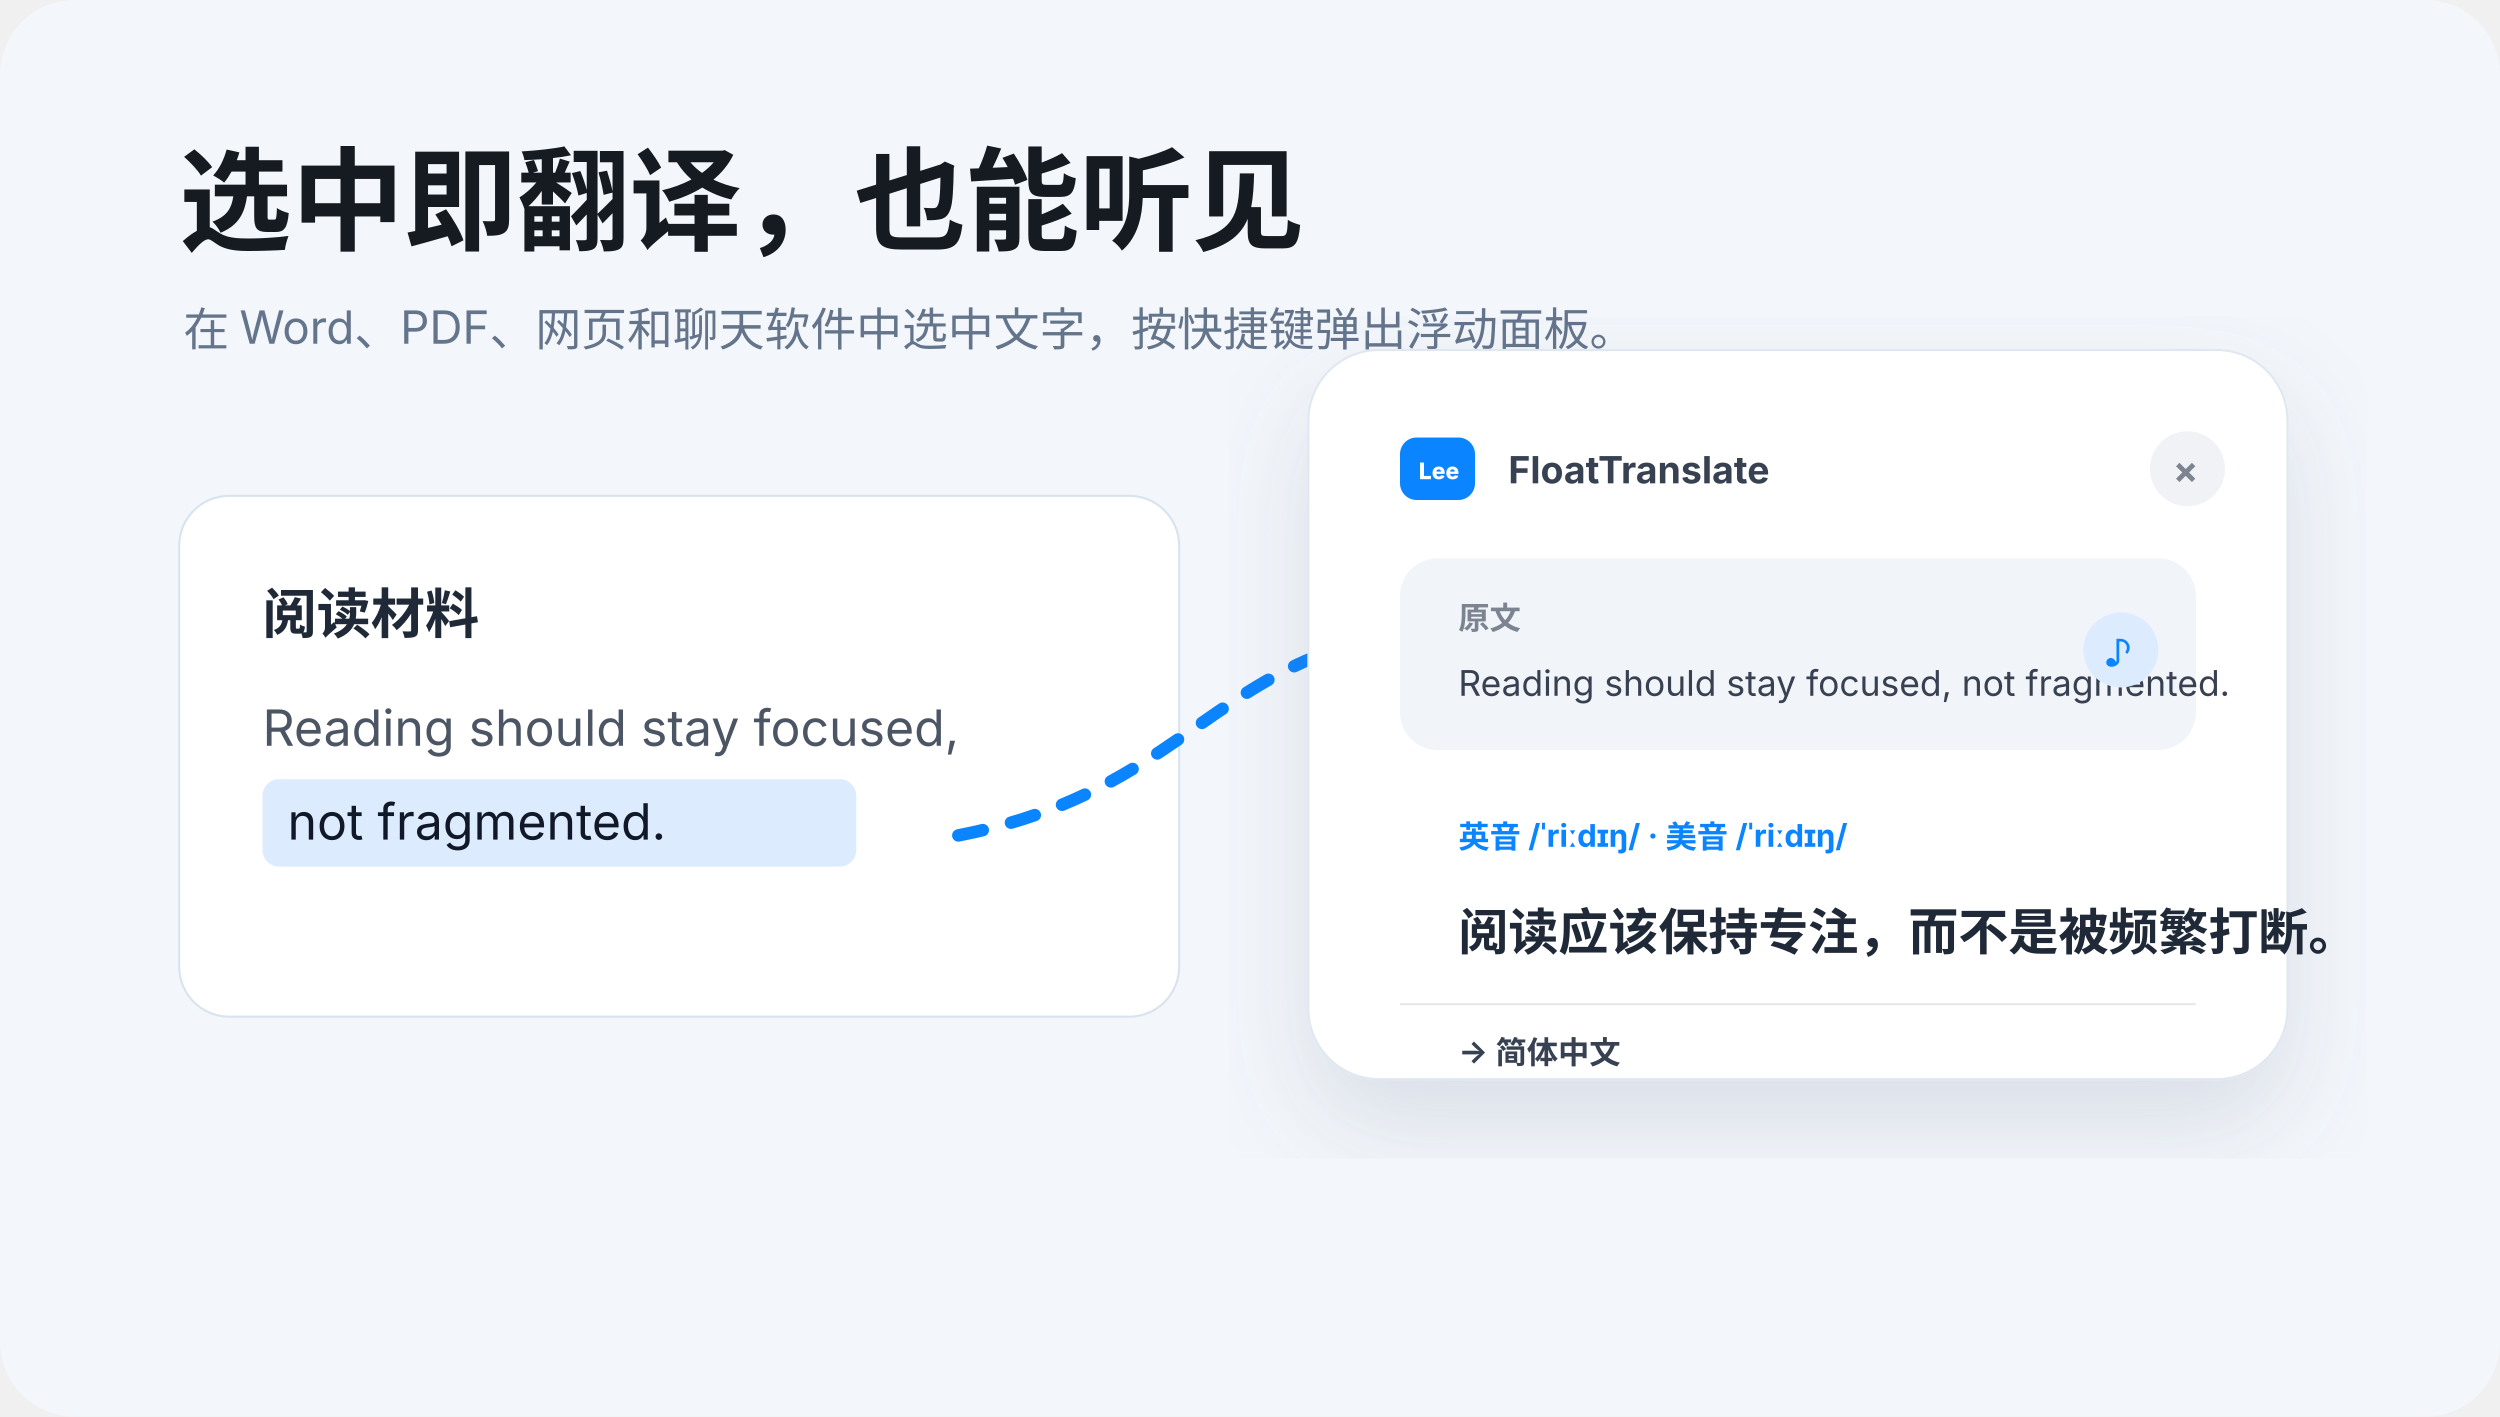
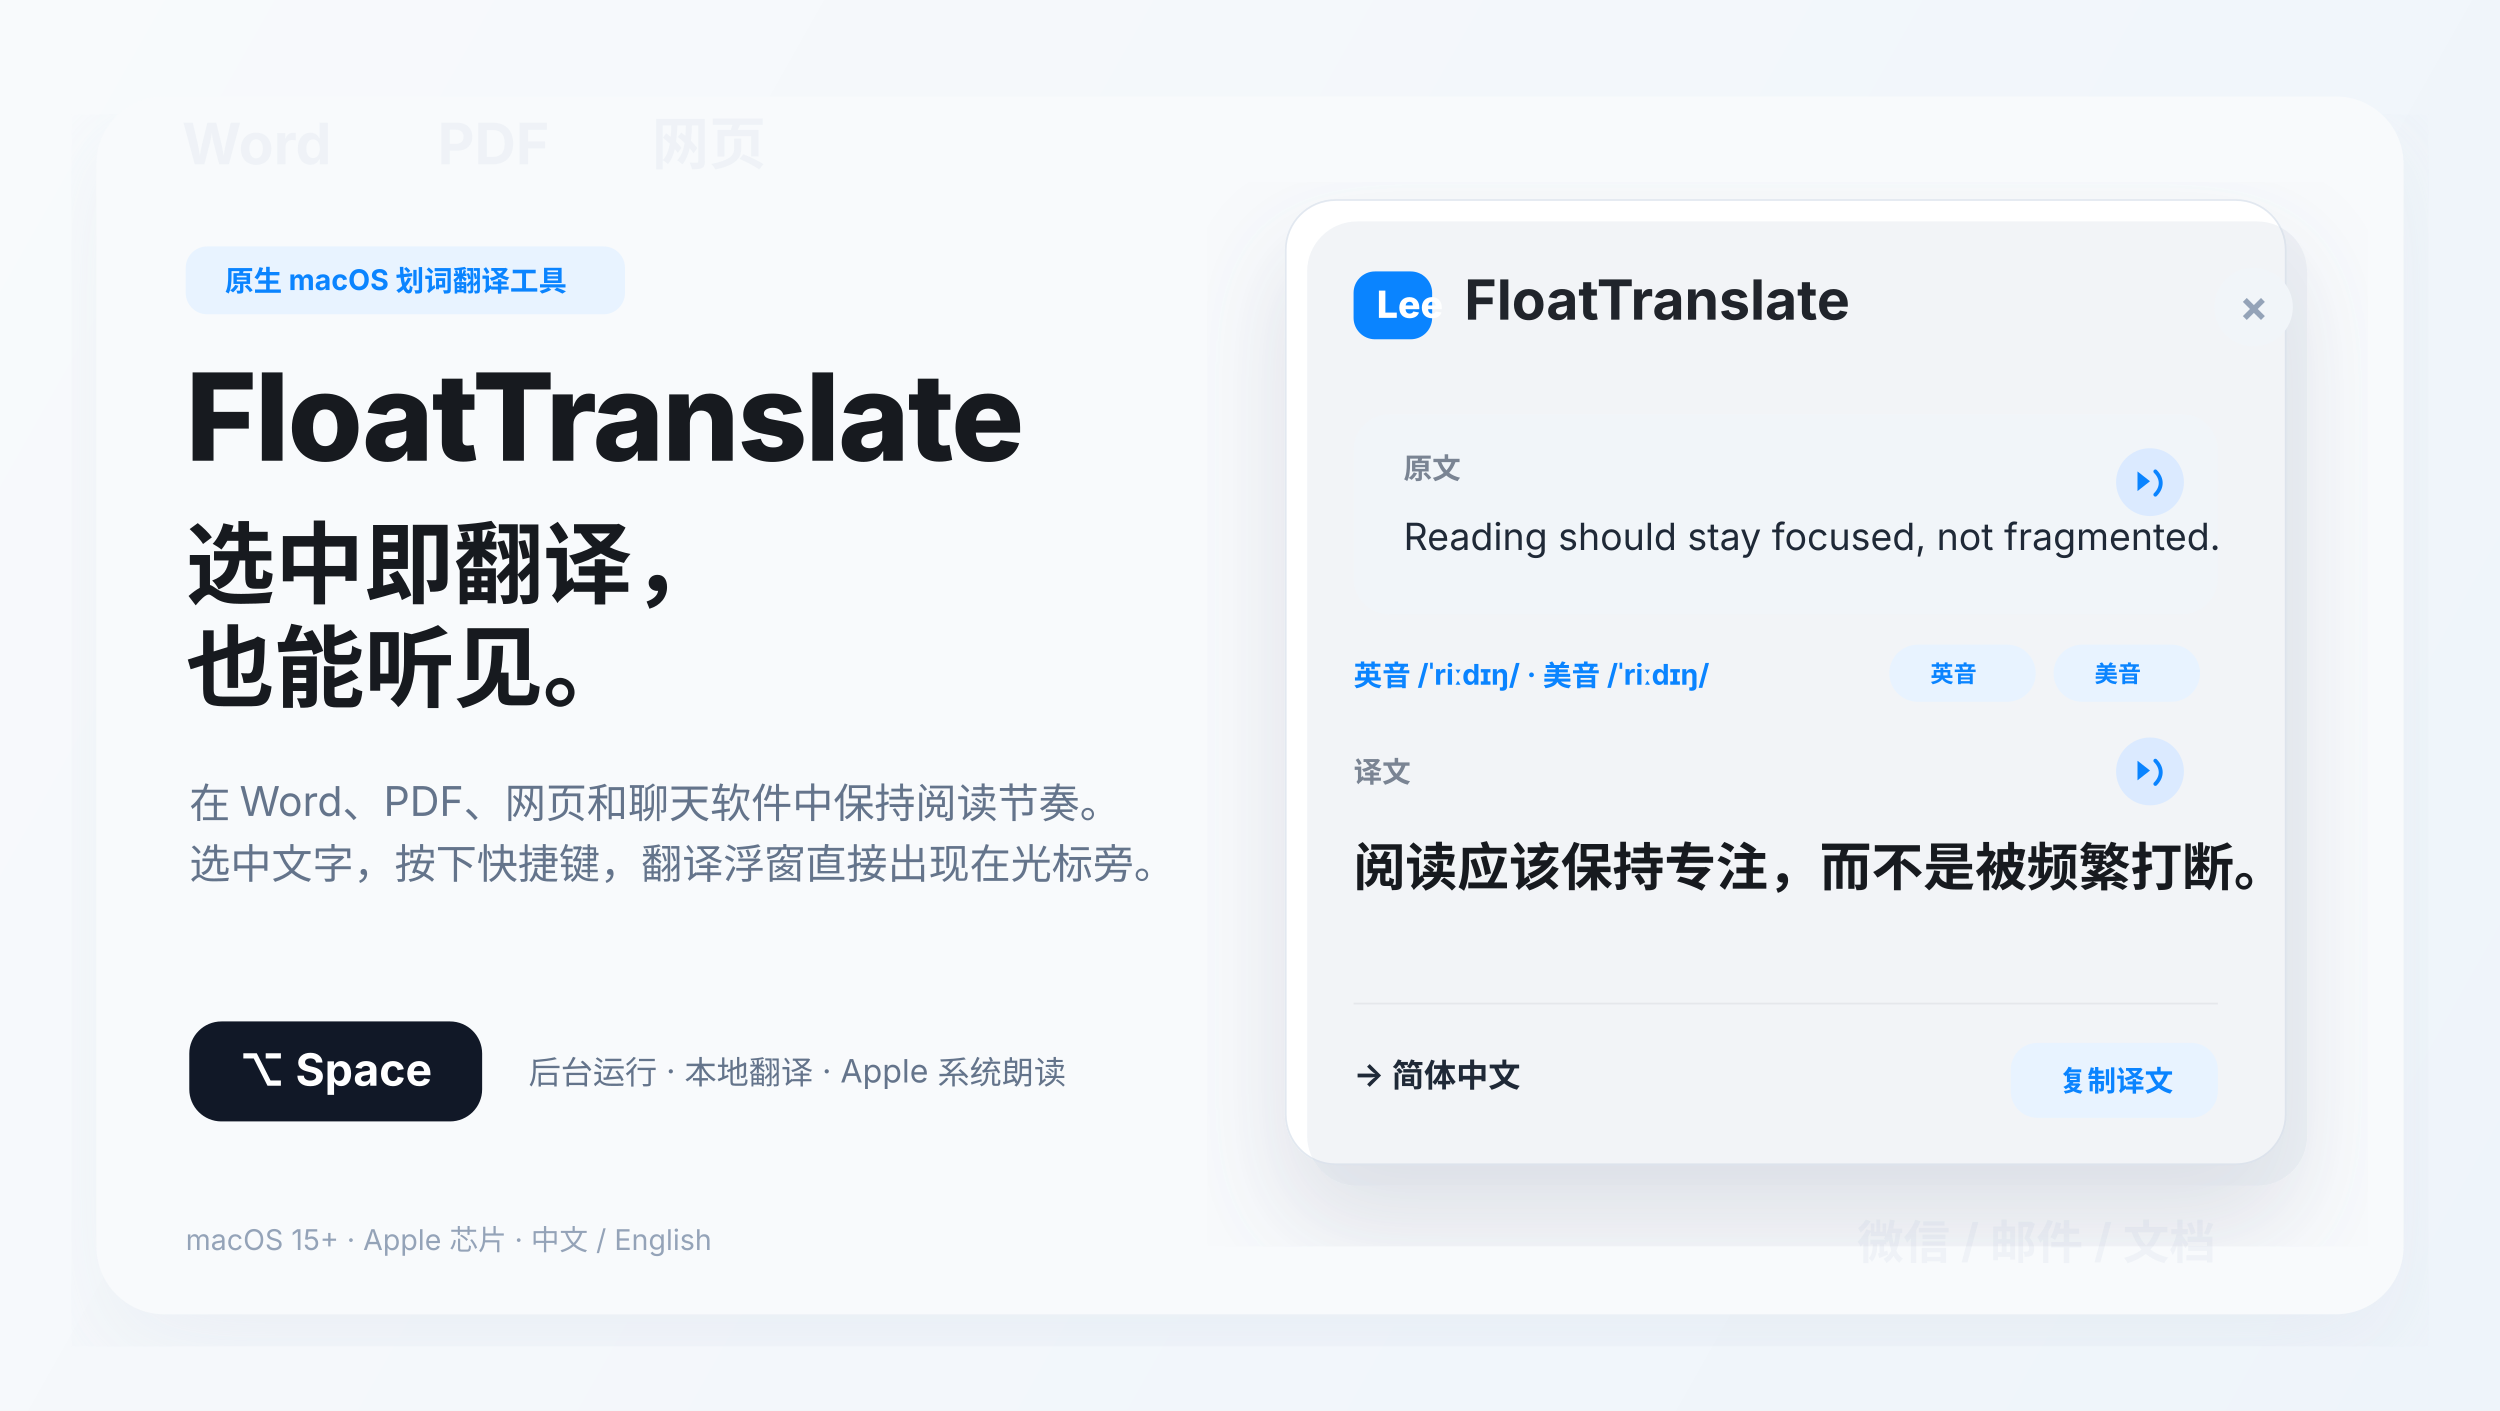
- <svg xmlns="http://www.w3.org/2000/svg" width="1200" height="680" viewBox="0 0 1200 680" fill="none">
-   <rect width="1200" height="680" rx="36" fill="#F3F7FB" />
-   <text x="86" y="116" font-family="-apple-system,BlinkMacSystemFont,Segoe UI,sans-serif" font-size="54" font-weight="800" fill="#161B22">选中即翻译，也能听见</text>
-   <text x="88" y="166" font-family="-apple-system,BlinkMacSystemFont,Segoe UI,sans-serif" font-size="22" fill="#64748B">在 Word、PDF、网页和聊天软件中选中文字，按快捷键弹出浮动面板。</text>
-   <rect x="86" y="238" width="480" height="250" rx="24" fill="white" stroke="#D8E3EF" />
-   <text x="126" y="304" font-family="-apple-system,BlinkMacSystemFont,Segoe UI,sans-serif" font-size="26" font-weight="700" fill="#1F2937">阅读材料</text>
-   <text x="126" y="358" font-family="-apple-system,BlinkMacSystemFont,Segoe UI,sans-serif" font-size="24" fill="#4B5563">Reading should stay focused,</text>
-   <rect x="126" y="374" width="285" height="42" rx="8" fill="#DDEBFF" />
-   <text x="138" y="403" font-family="-apple-system,BlinkMacSystemFont,Segoe UI,sans-serif" font-size="24" fill="#111827">not fragmented.</text>
-   <path d="M460 401 C548 384 575 338 632 315" stroke="#0A84FF" stroke-width="6" stroke-linecap="round" stroke-dasharray="12 14" />
-   <rect x="628" y="168" width="470" height="350" rx="34" fill="white" stroke="#DFE7F0" filter="url(#shadow)" />
-   <rect x="672" y="210" width="36" height="30" rx="8" fill="#0A84FF" />
-   <text x="681" y="230" font-family="-apple-system,BlinkMacSystemFont,Segoe UI,sans-serif" font-size="11" font-weight="800" fill="white">Lee</text>
-   <text x="724" y="232" font-family="-apple-system,BlinkMacSystemFont,Segoe UI,sans-serif" font-size="18" font-weight="700" fill="#374151">FloatTranslate</text>
-   <circle cx="1050" cy="225" r="18" fill="#F0F2F5" />
-   <text x="1043" y="232" font-family="-apple-system,BlinkMacSystemFont,Segoe UI,sans-serif" font-size="18" font-weight="700" fill="#7B8490">×</text>
-   <rect x="672" y="268" width="382" height="92" rx="18" fill="#F1F4F8" />
-   <text x="700" y="302" font-family="-apple-system,BlinkMacSystemFont,Segoe UI,sans-serif" font-size="15" font-weight="700" fill="#7B8490">原文</text>
-   <text x="700" y="334" font-family="-apple-system,BlinkMacSystemFont,Segoe UI,sans-serif" font-size="17" fill="#374151">Reading should stay focused, not fragmented.</text>
-   <circle cx="1018" cy="312" r="18" fill="#DDEBFF" />
-   <text x="1010" y="319" font-family="-apple-system,BlinkMacSystemFont,Segoe UI,sans-serif" font-size="17" fill="#0A84FF">♪</text>
-   <text x="700" y="407" font-family="-apple-system,BlinkMacSystemFont,Segoe UI,sans-serif" font-size="15" font-weight="700" fill="#0A84FF">英音 /ˈriːdɪŋ/ · 美音 /ˈriːdɪŋ/</text>
-   <text x="700" y="456" font-family="-apple-system,BlinkMacSystemFont,Segoe UI,sans-serif" font-size="24" font-weight="700" fill="#1F2937">阅读应该保持专注，而不是被频繁打断。</text>
-   <line x1="672" y1="482" x2="1054" y2="482" stroke="#E5E7EB" />
-   <text x="700" y="510" font-family="-apple-system,BlinkMacSystemFont,Segoe UI,sans-serif" font-size="15" font-weight="700" fill="#374151">→ 简体中文</text>
+ <svg xmlns="http://www.w3.org/2000/svg" width="1400" height="790" viewBox="0 0 1400 790" fill="none">
  <defs>
-     <filter id="shadow" x="590" y="130" width="546" height="426" filterUnits="userSpaceOnUse">
-       <feDropShadow dx="0" dy="22" stdDeviation="24" flood-color="#64748B" flood-opacity="0.18" />
+     <filter id="panelShadow" x="676" y="72" width="650" height="626" filterUnits="userSpaceOnUse" color-interpolation-filters="sRGB">
+       <feDropShadow dx="0" dy="30" stdDeviation="28" flood-color="#64748B" flood-opacity="0.18" />
    </filter>
+     <filter id="softShadow" x="40" y="44" width="1320" height="710" filterUnits="userSpaceOnUse" color-interpolation-filters="sRGB">
+       <feDropShadow dx="0" dy="20" stdDeviation="34" flood-color="#CBD5E1" flood-opacity="0.28" />
+     </filter>
+     <linearGradient id="bg" x1="0" y1="0" x2="1400" y2="790" gradientUnits="userSpaceOnUse">
+       <stop stop-color="#F8FAFC" />
+       <stop offset="1" stop-color="#EEF4FA" />
+     </linearGradient>
  </defs>
+   <rect width="1400" height="790" fill="url(#bg)" />
+   <rect x="54" y="54" width="1292" height="682" rx="38" fill="#F8FAFC" filter="url(#softShadow)" />
+   <g opacity="0.42">
+     <text x="102" y="92" font-family="-apple-system,BlinkMacSystemFont,Segoe UI,sans-serif" font-size="32" font-weight="700" fill="#E2E8F0">Word</text>
+     <text x="245" y="92" font-family="-apple-system,BlinkMacSystemFont,Segoe UI,sans-serif" font-size="32" font-weight="700" fill="#E2E8F0">PDF</text>
+     <text x="365" y="92" font-family="-apple-system,BlinkMacSystemFont,Segoe UI,sans-serif" font-size="32" font-weight="700" fill="#E2E8F0">网页</text>
+     <text x="1040" y="705" font-family="-apple-system,BlinkMacSystemFont,Segoe UI,sans-serif" font-size="26" font-weight="700" fill="#E2E8F0">微信 / 邮件 / 文档</text>
+   </g>
+   <rect x="104" y="138" width="246" height="38" rx="12" fill="#E8F3FF" />
+   <text x="126" y="163" font-family="-apple-system,BlinkMacSystemFont,Segoe UI,sans-serif" font-size="16" font-weight="700" fill="#0A84FF">原生 macOS 划词翻译工具</text>
+   <text x="104" y="258" font-family="-apple-system,BlinkMacSystemFont,Segoe UI,sans-serif" font-size="68" font-weight="800" letter-spacing="-1" fill="#171A1F">FloatTranslate</text>
+   <text x="104" y="334" font-family="-apple-system,BlinkMacSystemFont,Segoe UI,sans-serif" font-size="50" font-weight="800" fill="#171A1F">选中即翻译，</text>
+   <text x="104" y="392" font-family="-apple-system,BlinkMacSystemFont,Segoe UI,sans-serif" font-size="50" font-weight="800" fill="#171A1F">也能听见。</text>
+   <text x="106" y="458" font-family="-apple-system,BlinkMacSystemFont,Segoe UI,sans-serif" font-size="23" fill="#64748B">在 Word、PDF、网页和聊天软件中保持阅读节奏。</text>
+   <text x="106" y="492" font-family="-apple-system,BlinkMacSystemFont,Segoe UI,sans-serif" font-size="23" fill="#64748B">选中文字，按下快捷键，翻译浮窗直接出现在光标旁。</text>
+   <g transform="translate(106 572)">
+     <rect width="164" height="56" rx="18" fill="#111827" />
+     <text x="28" y="36" font-family="-apple-system,BlinkMacSystemFont,Segoe UI,sans-serif" font-size="25" font-weight="700" fill="white">⌥ Space</text>
+   </g>
+   <text x="296" y="607" font-family="-apple-system,BlinkMacSystemFont,Segoe UI,sans-serif" font-size="18" fill="#64748B">后台运行 · 本地翻译 · Apple 系统朗读</text>
+   <g filter="url(#panelShadow)">
+     <rect x="720" y="112" width="560" height="540" rx="28" fill="white" />
+     <rect x="720" y="112" width="560" height="540" rx="28" stroke="#E2E8F0" />
+     <rect x="732" y="124" width="560" height="540" rx="28" fill="#CBD5E1" opacity="0.26" />
+   </g>
+   <g transform="translate(758 152)">
+     <rect width="44" height="38" rx="12" fill="#0A84FF" />
+     <text x="13" y="26" font-family="-apple-system,BlinkMacSystemFont,Segoe UI,sans-serif" font-size="21" font-weight="800" fill="white">Lee</text>
+     <text x="62" y="27" font-family="-apple-system,BlinkMacSystemFont,Segoe UI,sans-serif" font-size="31" font-weight="700" fill="#20242B">FloatTranslate</text>
+     <circle cx="504" cy="20" r="22" fill="#F1F5F9" />
+     <text x="496" y="28" font-family="-apple-system,BlinkMacSystemFont,Segoe UI,sans-serif" font-size="24" font-weight="700" fill="#94A3B8">×</text>
+   </g>
+   <g transform="translate(758 232)">
+     <rect width="484" height="112" rx="20" fill="#F1F5F9" />
+     <text x="28" y="36" font-family="-apple-system,BlinkMacSystemFont,Segoe UI,sans-serif" font-size="16" font-weight="700" fill="#7A8493">原文</text>
+     <text x="28" y="76" font-family="-apple-system,BlinkMacSystemFont,Segoe UI,sans-serif" font-size="21" fill="#1F2937">Reading should stay focused, not fragmented.</text>
+     <circle cx="446" cy="38" r="19" fill="#DBEAFF" />
+     <path d="M439 34v9l7-5.5L439 32v2Z" fill="#0A84FF" />
+     <path d="M449 32c4 4 4 9 0 13" stroke="#0A84FF" stroke-width="2.2" stroke-linecap="round" />
+   </g>
+   <g transform="translate(758 384)">
+     <text x="0" y="0" font-family="-apple-system,BlinkMacSystemFont,Segoe UI,sans-serif" font-size="16" font-weight="700" fill="#0A84FF">英音 /ˈriːdɪŋ/ · 美音 /ˈriːdɪŋ/</text>
+     <rect x="300" y="-23" width="82" height="32" rx="16" fill="#E8F3FF" />
+     <text x="323" y="-2" font-family="-apple-system,BlinkMacSystemFont,Segoe UI,sans-serif" font-size="13" font-weight="700" fill="#0A84FF">英音</text>
+     <rect x="392" y="-23" width="82" height="32" rx="16" fill="#E8F3FF" />
+     <text x="415" y="-2" font-family="-apple-system,BlinkMacSystemFont,Segoe UI,sans-serif" font-size="13" font-weight="700" fill="#0A84FF">美音</text>
+   </g>
+   <g transform="translate(758 438)">
+     <text x="0" y="0" font-family="-apple-system,BlinkMacSystemFont,Segoe UI,sans-serif" font-size="16" font-weight="700" fill="#7A8493">译文</text>
+     <circle cx="446" cy="-6" r="19" fill="#DBEAFF" />
+     <path d="M439 -10v9l7-5.5L439 -12v2Z" fill="#0A84FF" />
+     <path d="M449 -12c4 4 4 9 0 13" stroke="#0A84FF" stroke-width="2.2" stroke-linecap="round" />
+     <text x="0" y="58" font-family="-apple-system,BlinkMacSystemFont,Segoe UI,sans-serif" font-size="29" font-weight="800" fill="#171A1F">阅读应该保持专注，而不是被频繁打断。</text>
+   </g>
+   <line x1="758" y1="562" x2="1242" y2="562" stroke="#E5E7EB" />
+   <text x="758" y="608" font-family="-apple-system,BlinkMacSystemFont,Segoe UI,sans-serif" font-size="18" font-weight="700" fill="#1F2937">→ 简体中文</text>
+   <rect x="1126" y="584" width="116" height="42" rx="15" fill="#E8F3FF" />
+   <text x="1153" y="611" font-family="-apple-system,BlinkMacSystemFont,Segoe UI,sans-serif" font-size="16" font-weight="700" fill="#0A84FF">复制译文</text>
+   <text x="104" y="700" font-family="-apple-system,BlinkMacSystemFont,Segoe UI,sans-serif" font-size="16" fill="#94A3B8">macOS 15+ · Apple 芯片 · 中文 / English</text>
</svg>
